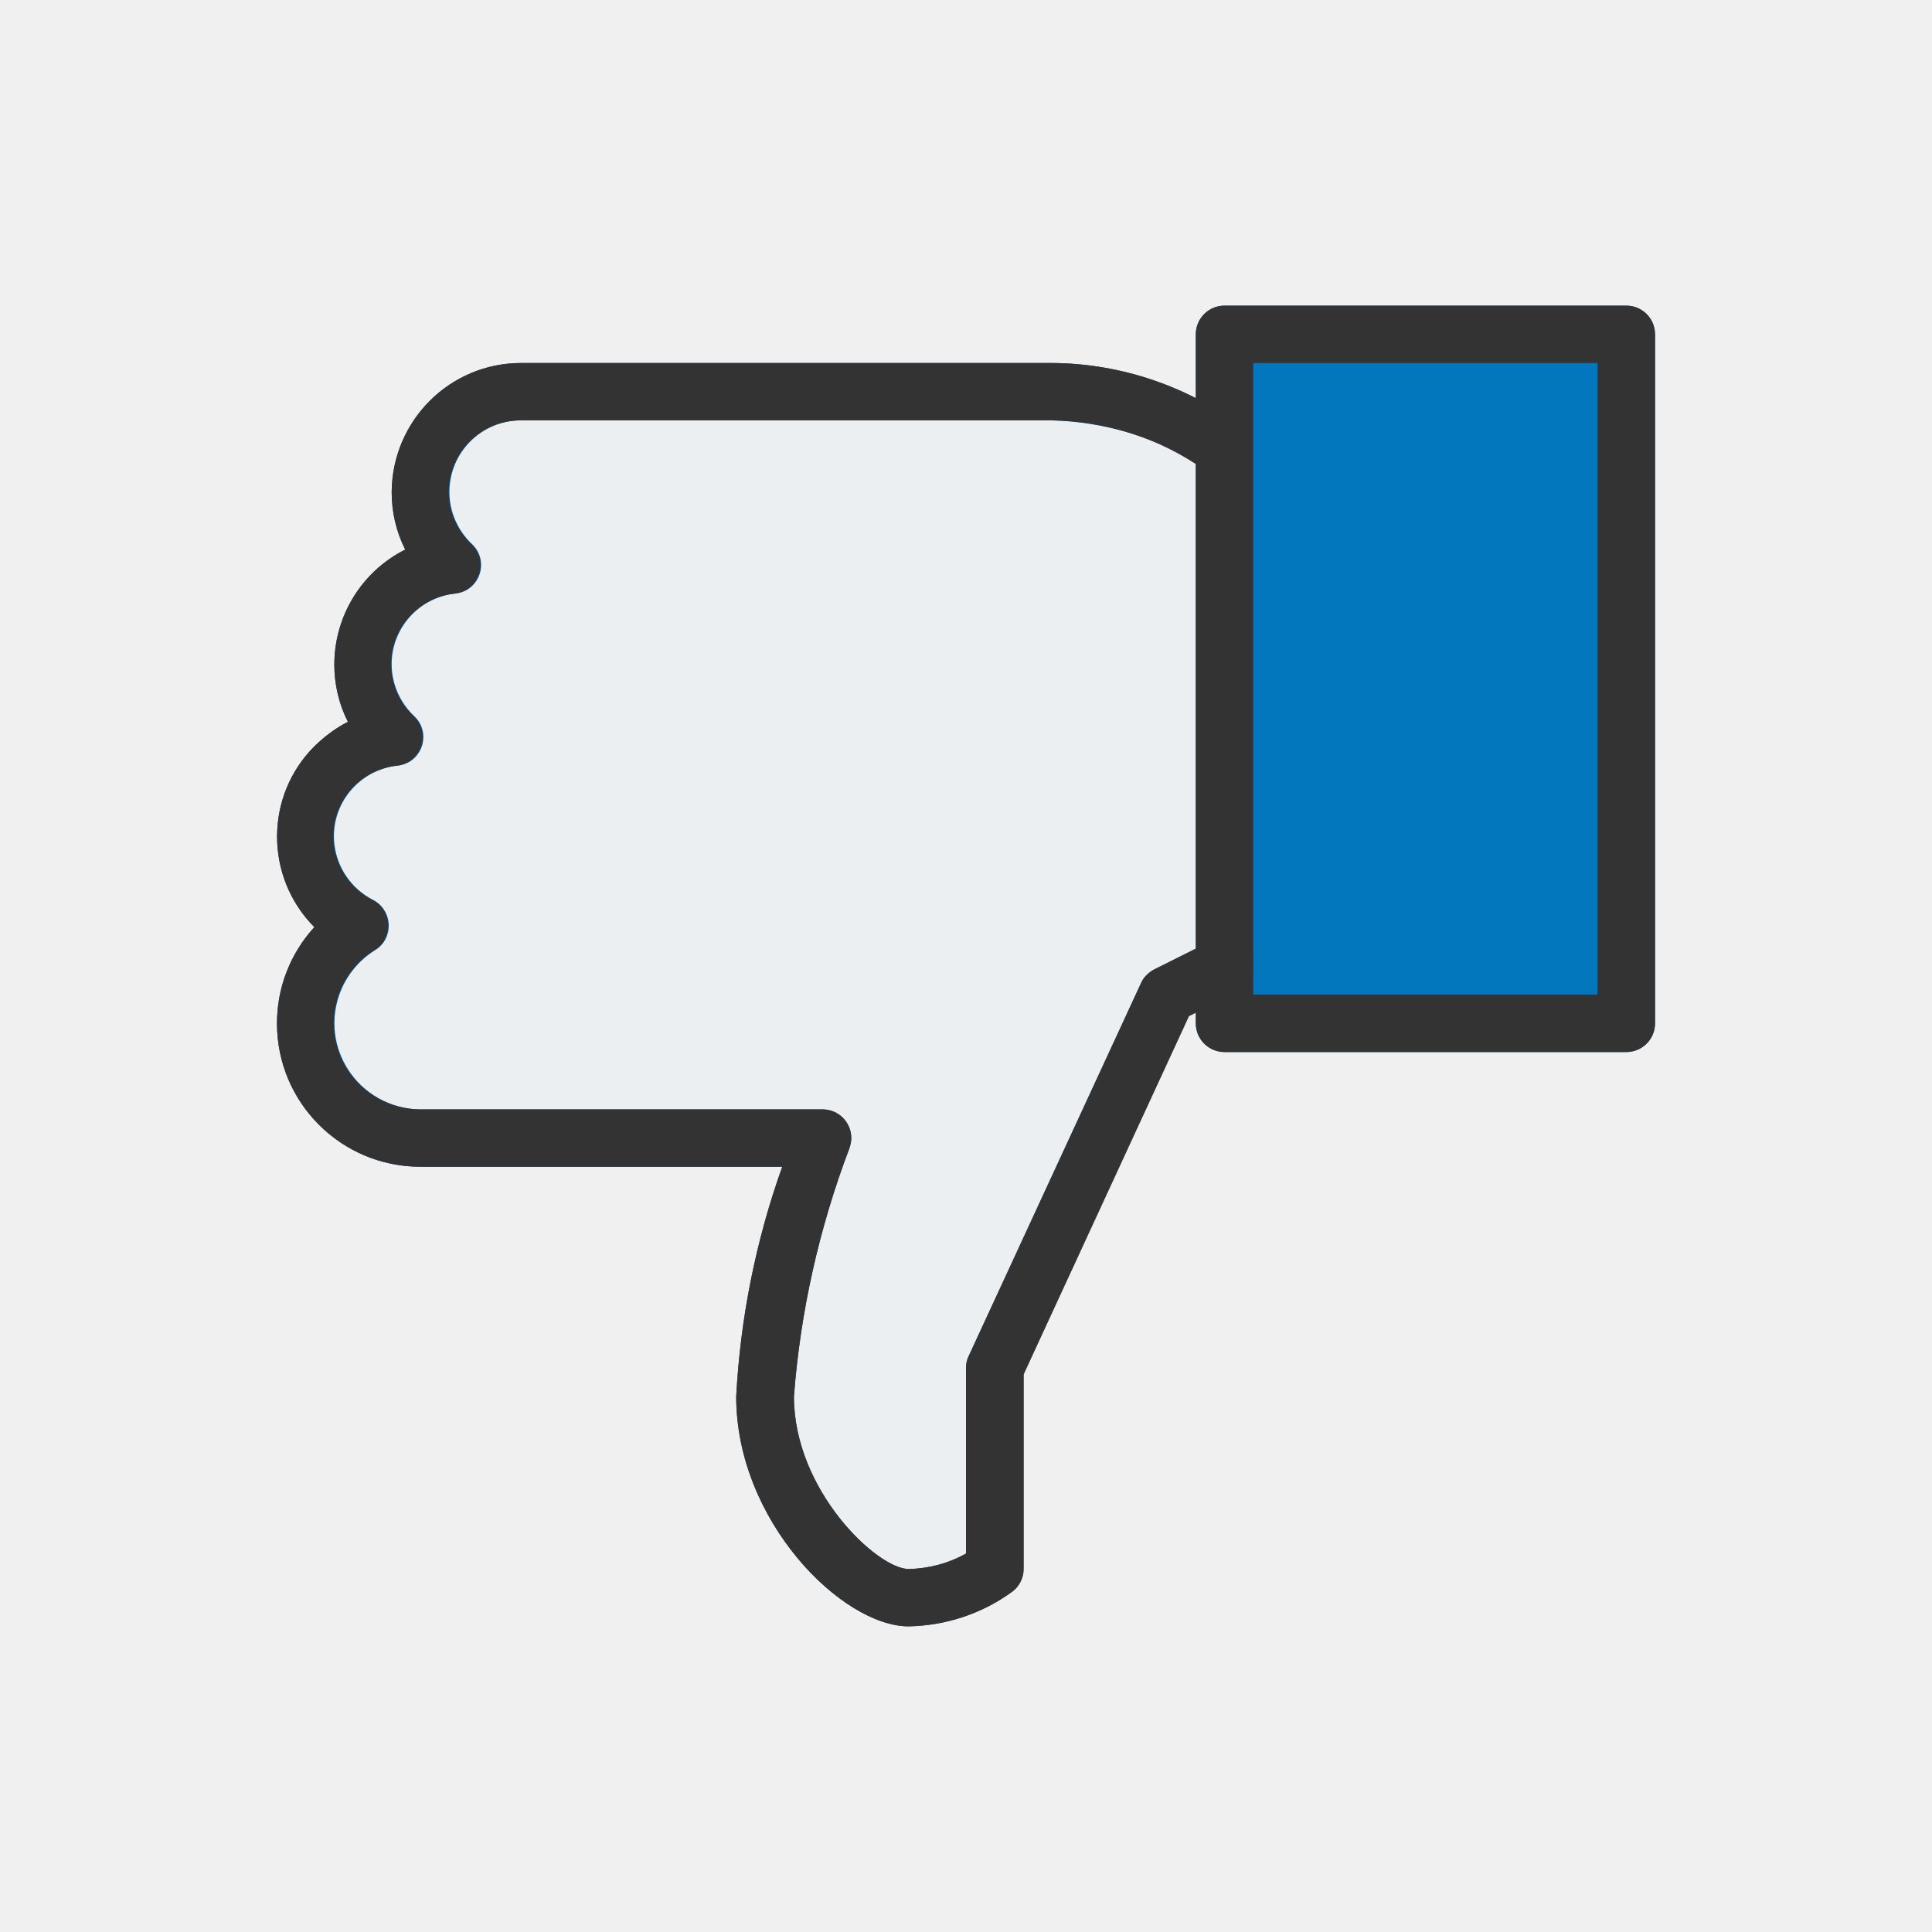
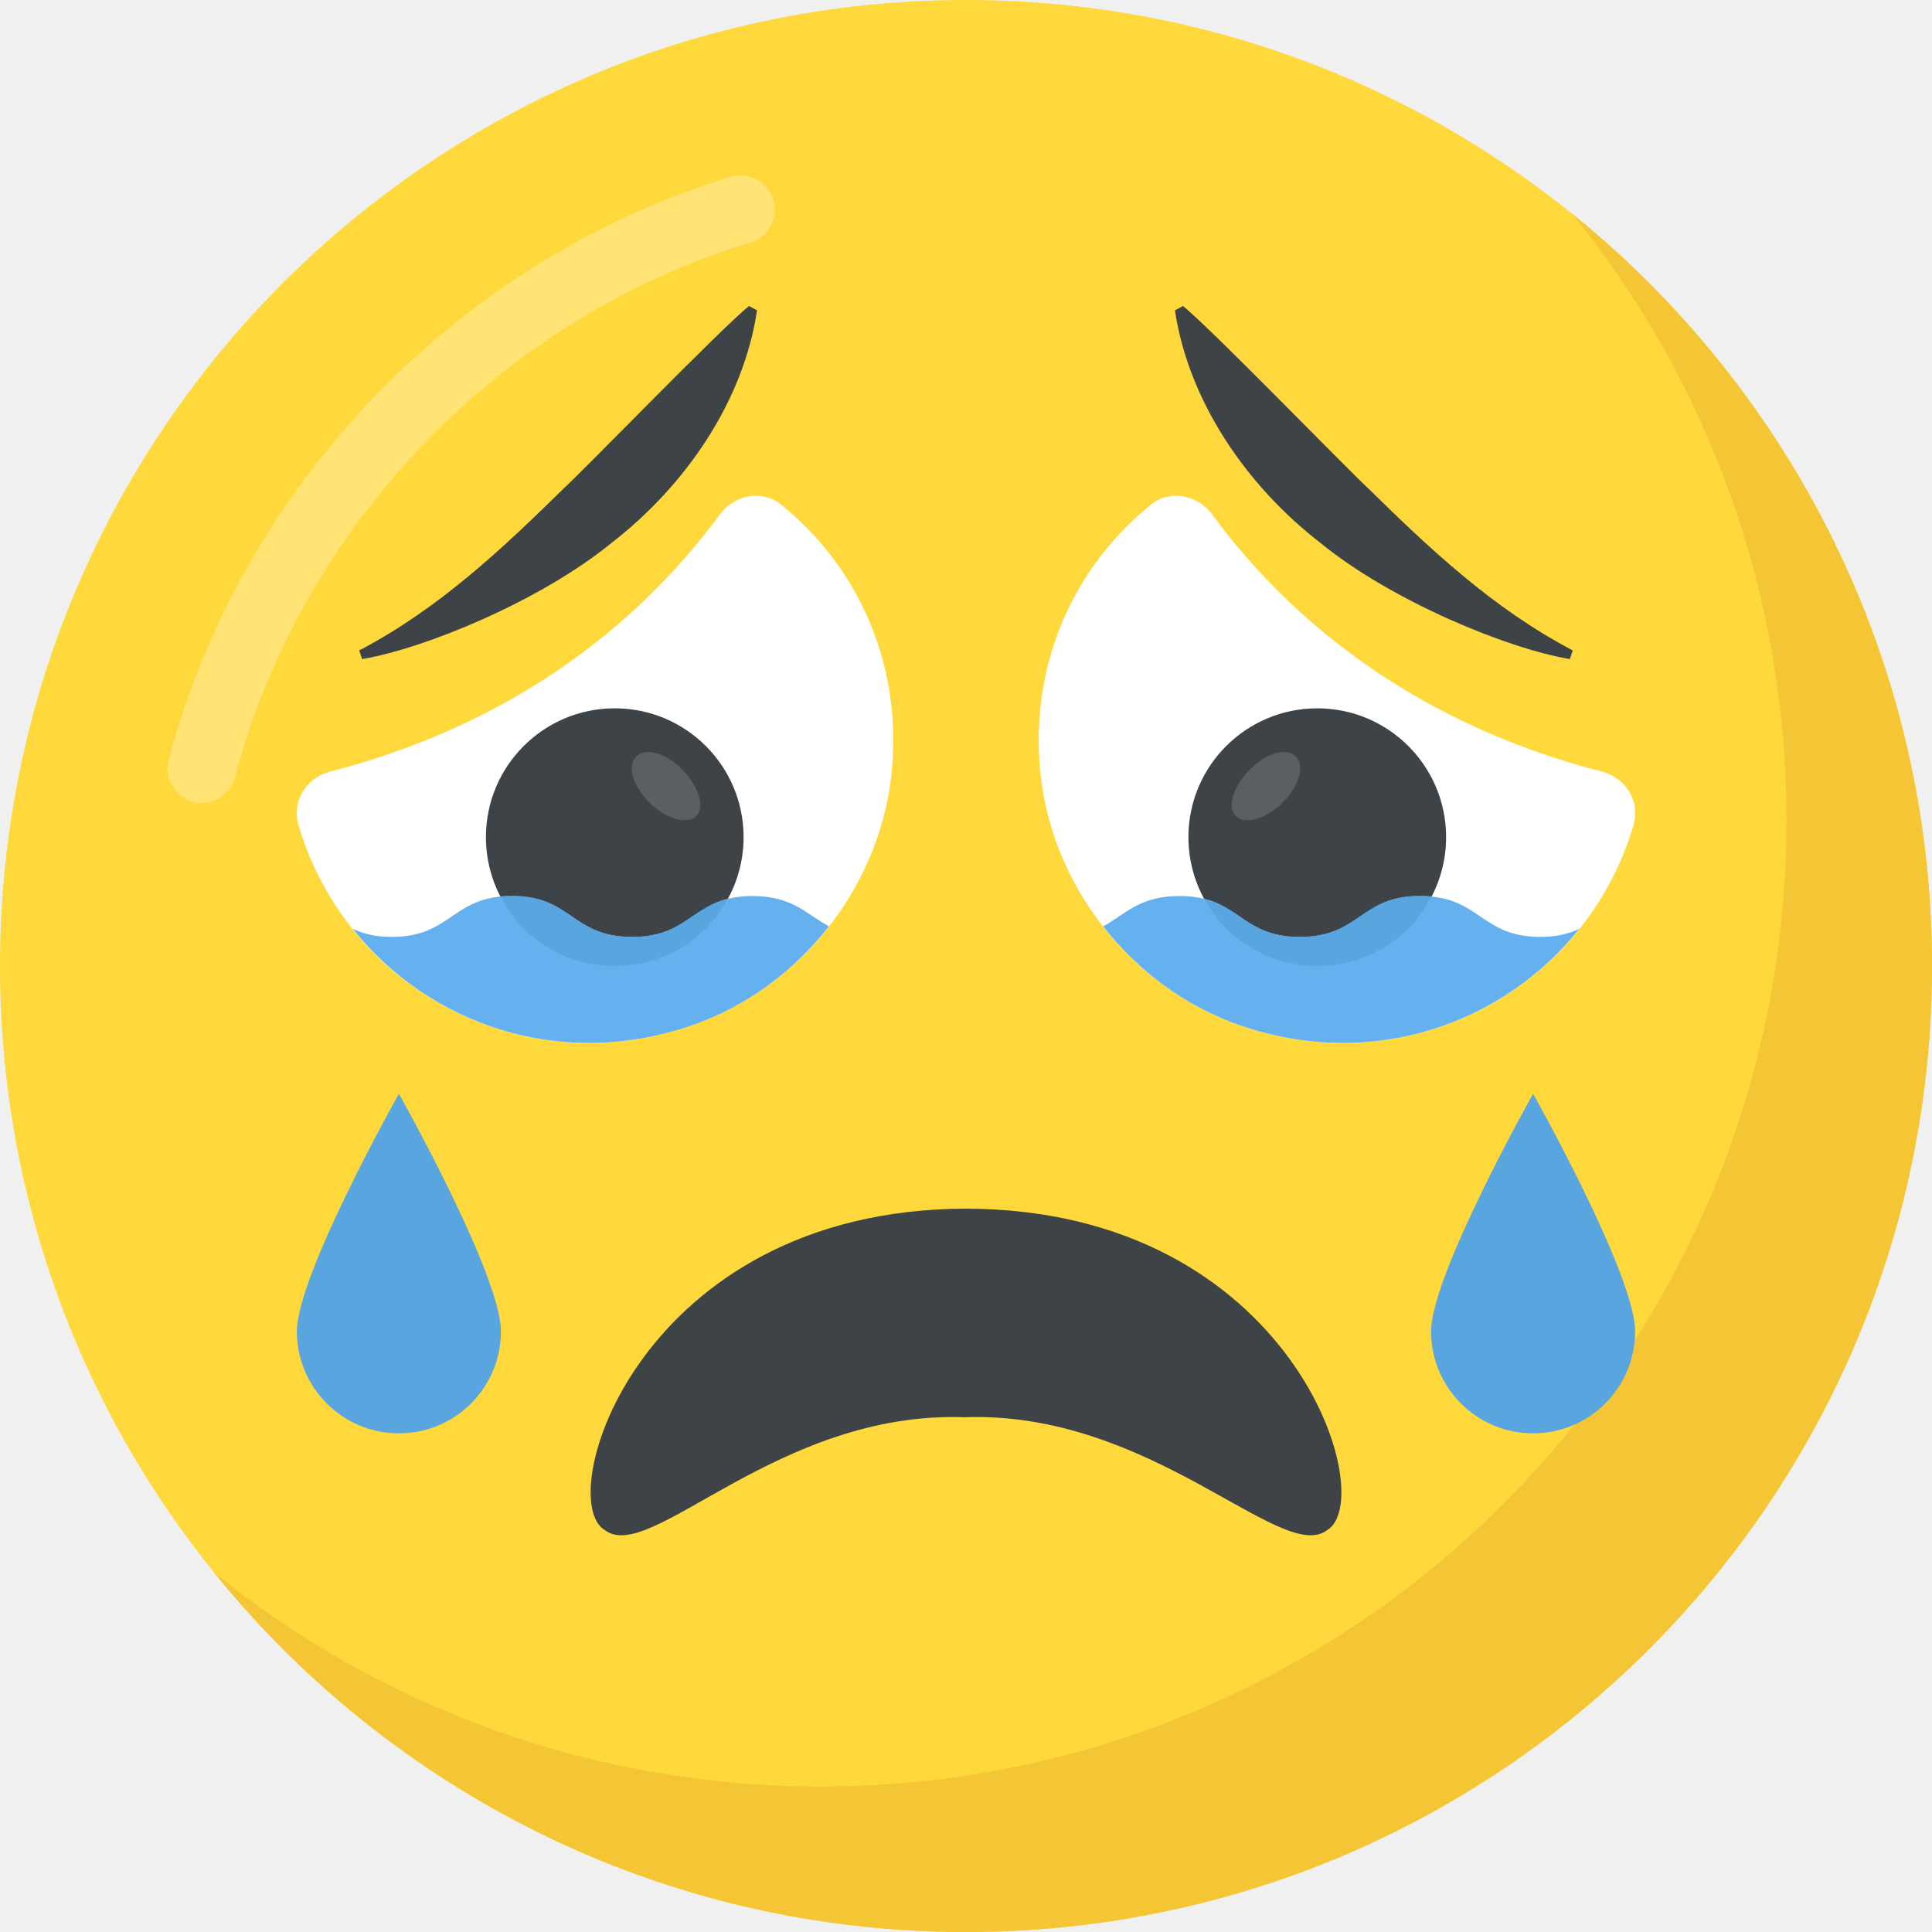
<svg xmlns="http://www.w3.org/2000/svg" version="1.1" id="Capa_1" x="0px" y="0px" viewBox="0 0 512 512" style="enable-background:new 0 0 512 512;" xml:space="preserve">
-   <style type="text/css">
- 	.st0{fill:#0277BD;}
- 	.st1{fill:#01579B;}
- 	.st2{fill:#ECEFF1;}
- 	.st3{fill:#333333;}
- </style>
+   <circle style="fill:#FFD93B;" cx="256" cy="256" r="256" />
+   <path style="fill:#F4C534;" d="M512,256c0,141.44-114.64,256-256,256c-80.48,0-152.32-37.12-199.28-95.28  c43.92,35.52,99.84,56.72,160.72,56.72c141.36,0,256-114.56,256-256c0-60.88-21.2-116.8-56.72-160.72  C474.8,103.68,512,175.52,512,256z" />
+   <g style="opacity:0.3;">
+     <path style="fill:#FFFFFF;" d="M51.136,212.464c-4.832-1.28-7.712-6.256-6.432-11.088c19.472-73.104,76.512-132.304,148.864-154.48   c4.784-1.456,9.872,1.216,11.328,6.016c1.472,4.784-1.216,9.856-6.016,11.328c-66.4,20.336-118.768,74.688-136.64,141.792   C60.944,210.896,55.968,213.744,51.136,212.464z" />
+   </g>
+   <path style="fill:#3E4347;" d="M351.616,405.552c-12.016,9.056-46.448-31.76-96.016-29.968  c-49.568-1.776-83.184,39.008-95.216,29.968c-14.08-7.92,8.72-85.008,95.616-85.248C342.896,320.544,365.712,397.6,351.616,405.552z  " />
+   <path style="fill:#FFFFFF;" d="M236.112,206.352c-3.616,29.488-24.48,55.616-52.816,65.392  c-46.112,15.872-91.664-10.688-104.128-52.88c-1.92-6.224,1.712-12.592,8.16-14.336c45.68-11.76,80.176-36.512,103.664-68.48  c3.968-5.12,11.344-6.304,16.272-2.096C227.376,150.304,239.68,176.448,236.112,206.352z" />
+   <ellipse style="fill:#3E4347;" cx="162.917" cy="221.855" rx="34.144" ry="34.144" />
+   <path style="fill:#5A5F63;" d="M184.496,216.288c-2.56,2.4-8.16,0.64-12.48-3.68c-4.32-4.32-5.92-9.76-3.36-12.16  c2.4-2.4,7.84-0.96,12.16,3.52C185.136,208.288,186.896,213.888,184.496,216.288z" />
+   <path style="fill:#65B1EF;" d="M183.312,271.744c14.544-5.008,27.072-14.384,36.352-26.256c-5.968-3.2-9.552-8.032-20.256-8.032  c-15.936,0-15.936,10.832-31.888,10.832c-15.936,0-15.936-10.832-31.872-10.832c-15.92,0-15.92,10.832-31.84,10.832  c-4.48,0-7.648-0.896-10.32-2.128C113.584,271.328,148.256,283.808,183.312,271.744z" />
+   <path style="fill:#59A5E0;" d="M192.656,238.208c-1.28,2.88-3.2,5.44-5.6,7.84c-13.28,13.28-34.88,13.28-48.32,0  c-2.56-2.56-4.48-5.44-5.92-8.48c0.96-0.16,1.92-0.16,2.88-0.16c15.84,0,15.84,10.88,31.84,10.88  C180.816,248.288,183.056,240.768,192.656,238.208z" />
+   <path style="fill:#3E4347;" d="M95.2,172.368c21.296-11.168,38.176-27.216,54.08-42.816c6.032-5.568,42.464-43.168,49.232-48.448  l2.112,1.136c-3.6,24.16-19.04,46.576-38.64,61.696c-18.912,15.44-49.856,28.08-66.032,30.72L95.2,172.368z" />
+   <path style="fill:#59A5E0;" d="M132.752,352.816c0-14.944-27.04-62.96-27.04-62.96s-27.04,48.032-27.04,62.96  s12.112,27.04,27.04,27.04C120.64,379.856,132.752,367.76,132.752,352.816z" />
+   <path style="fill:#FFFFFF;" d="M275.888,206.352c3.616,29.488,24.48,55.616,52.816,65.392  c46.112,15.872,91.664-10.688,104.128-52.88c1.92-6.224-1.712-12.592-8.16-14.336c-45.68-11.76-80.176-36.512-103.664-68.48  c-3.968-5.12-11.344-6.304-16.272-2.096C284.624,150.304,272.32,176.448,275.888,206.352z" />
+   <ellipse style="fill:#3E4347;" cx="349.09" cy="221.858" rx="34.144" ry="34.144" />
+   <path style="fill:#5A5F63;" d="M327.504,216.288c2.56,2.4,8.16,0.64,12.48-3.68c4.32-4.32,5.92-9.76,3.36-12.16  c-2.4-2.4-7.84-0.96-12.16,3.52C326.864,208.288,325.104,213.888,327.504,216.288z" />
+   <path style="fill:#65B1EF;" d="M328.688,271.744c-14.544-5.008-27.072-14.384-36.352-26.256c5.968-3.2,9.552-8.032,20.256-8.032  c15.936,0,15.936,10.832,31.888,10.832c15.936,0,15.936-10.832,31.888-10.832c15.92,0,15.92,10.832,31.84,10.832  c4.48,0,7.648-0.896,10.32-2.128C398.416,271.328,363.744,283.808,328.688,271.744z" />
+   <path style="fill:#59A5E0;" d="M319.344,238.208c1.28,2.88,3.2,5.44,5.6,7.84c13.28,13.28,34.88,13.28,48.32,0  c2.56-2.56,4.48-5.44,5.92-8.48c-0.96-0.16-1.92-0.16-2.88-0.16c-15.84,0-15.84,10.88-31.84,10.88  C331.184,248.288,328.944,240.768,319.344,238.208z" />
+   <path style="fill:#3E4347;" d="M416.8,172.368c-21.296-11.168-38.176-27.216-54.08-42.816c-6.032-5.568-42.464-43.168-49.232-48.448  l-2.112,1.136c3.6,24.16,19.04,46.576,38.624,61.696c18.912,15.44,49.856,28.08,66.032,30.72L416.8,172.368z" />
+   <path style="fill:#59A5E0;" d="M379.248,352.816c0-14.944,27.04-62.96,27.04-62.96s27.04,48.032,27.04,62.96  s-12.112,27.04-27.04,27.04C391.36,379.856,379.248,367.76,379.248,352.816z" />
  <g>
-     <rect x="324.5" y="88.6" class="st0" width="106.5" height="182.6" />
-     <path class="st1" d="M324.5,81H431c4.2,0,7.6,3.4,7.6,7.6v182.6c0,4.2-3.4,7.6-7.6,7.6H324.5c-4.2,0-7.6-3.4-7.6-7.6V88.6   C316.9,84.4,320.3,81,324.5,81z M423.4,96.2h-91.3v167.4h91.3V96.2z" />
-     <path class="st2" d="M324.5,119c-13.3-9.7-29.2-15-45.7-15.2H138c-14.7-0.1-26.6,11.8-26.7,26.5c0,7.4,3,14.4,8.4,19.5   c-14.5,1.6-25,14.6-23.5,29.2c0.7,6.3,3.6,12.2,8.2,16.5c-14.5,1.6-25.1,14.6-23.5,29.1c1,8.9,6.4,16.8,14.4,20.8   c-14.3,8.9-18.7,27.6-9.8,41.9c5.5,8.9,15.3,14.4,25.8,14.4H218c-8.4,22-13.5,45-15.2,68.5c0,28.5,24.7,53.3,38,53.3   c8.2-0.1,16.2-2.8,22.8-7.6v-53.3l45.7-98.9l15.2-7.6V119L324.5,119z" />
-     <path class="st1" d="M138.1,96.2h140.7c18.4,0.1,36.4,6.3,51,17.4c1.4,1.4,2.2,3.4,2.2,5.4v137c0,2.9-1.6,5.5-4.2,6.8l-12.8,6.4   l-43.8,95v51.6c0,2.3-1,4.5-2.8,5.9c-8,5.9-17.7,9.1-27.6,9.3c-17.6,0-45.7-27.9-45.7-60.9c1.1-20.8,5.2-41.3,12.2-60.9h-95.9   c-21,0-38-17-38-38c0-9.4,3.5-18.5,9.9-25.5c-13.2-13.3-13.2-34.9,0.2-48.1c2.6-2.5,5.5-4.7,8.7-6.3c-2.4-4.7-3.6-9.9-3.6-15.2   c0-12.9,7.3-24.7,18.8-30.4c-2.4-4.7-3.6-9.9-3.6-15.2C103.9,111.5,119.2,96.2,138.1,96.2z M316.9,122.5   c-11.5-6.9-24.6-10.7-38-11.1H138.1c-10.5,0-19,8.5-19,19c0,5.2,2.2,10.2,6,13.8c3.1,2.9,3.2,7.7,0.3,10.8   c-1.2,1.3-2.9,2.1-4.7,2.3c-10.4,1.1-17.9,10.4-16.8,20.7c0.5,4.5,2.6,8.7,5.9,11.8c3.1,2.9,3.2,7.7,0.3,10.8   c-1.2,1.3-2.9,2.1-4.7,2.3C95,204,87.5,213.3,88.6,223.6c0.7,6.4,4.6,12,10.3,14.9c3.7,1.9,5.2,6.5,3.3,10.3   c-0.6,1.2-1.6,2.3-2.8,3c-10.7,6.7-14,20.7-7.3,31.4c4.1,6.6,11.4,10.7,19.2,10.8H218c4.2,0,7.6,3.4,7.6,7.6c0,0.9-0.2,1.8-0.5,2.7   c-8,21.1-13,43.3-14.7,65.8c0,24.9,22.1,45.7,30.4,45.7c5.3-0.1,10.6-1.5,15.2-4.1v-49.1c0-1.1,0.2-2.2,0.7-3.2l45.7-98.9   c0.7-1.6,2-2.8,3.5-3.6l11-5.5V122.5L316.9,122.5z" />
-     <path class="st3" d="M324.5,81H431c4.2,0,7.6,3.4,7.6,7.6v182.6c0,4.2-3.4,7.6-7.6,7.6H324.5c-4.2,0-7.6-3.4-7.6-7.6V88.6   C316.9,84.4,320.3,81,324.5,81z M423.4,96.2h-91.3v167.4h91.3V96.2z" />
-     <path class="st3" d="M138.1,96.2h140.7c18.4,0.1,36.4,6.3,51,17.4c2.9,3,2.8,7.8-0.2,10.8c-2.9,2.8-7.6,2.8-10.6,0   c-11.8-8.3-25.9-12.8-40.3-13H137.9c-10.5,0-19,8.5-19,19c0,5.2,2.2,10.2,6,13.8c3.1,2.9,3.2,7.7,0.3,10.8   c-1.2,1.3-2.9,2.1-4.7,2.3c-10.4,1.1-17.9,10.4-16.8,20.7c0.5,4.5,2.6,8.7,5.9,11.8c3.1,2.9,3.2,7.7,0.3,10.8   c-1.2,1.3-2.9,2.1-4.7,2.3c-10.4,1.1-17.9,10.4-16.8,20.7c0.7,6.4,4.6,12,10.3,14.9c3.7,1.9,5.2,6.5,3.3,10.3   c-0.6,1.2-1.6,2.3-2.8,3c-10.7,6.7-14,20.7-7.3,31.4c4.1,6.6,11.4,10.7,19.2,10.8H218c4.2,0,7.6,3.4,7.6,7.6c0,0.9-0.2,1.8-0.5,2.7   c-8,21.1-13,43.3-14.7,65.8c0,24.9,22.1,45.7,30.4,45.7c5.3-0.1,10.6-1.5,15.2-4.1v-49.1c0-1.1,0.2-2.2,0.7-3.2l45.7-98.9   c0.7-1.6,2-2.8,3.5-3.6l15.2-7.6c3.8-1.9,8.3-0.4,10.2,3.4s0.4,8.3-3.4,10.2l-12.8,6.4l-43.8,94.9v51.6c0,2.3-1.1,4.5-2.9,5.9   c-8,5.9-17.6,9.1-27.6,9.3c-17.6,0-45.7-27.9-45.7-60.9c1.1-20.8,5.2-41.3,12.2-60.9h-95.9c-21,0-38-17-38-38   c0-9.4,3.5-18.5,9.9-25.5c-13.2-13.3-13.2-34.9,0.2-48.1c2.6-2.5,5.5-4.7,8.7-6.3c-8.4-16.8-1.6-37.2,15.2-45.7   c-2.4-4.7-3.6-9.9-3.6-15.2C103.9,111.5,119.2,96.2,138.1,96.2z" />
-   </g>
+ </g>
+   <g>
+ </g>
+   <g>
+ </g>
+   <g>
+ </g>
+   <g>
+ </g>
+   <g>
+ </g>
+   <g>
+ </g>
+   <g>
+ </g>
+   <g>
+ </g>
+   <g>
+ </g>
+   <g>
+ </g>
+   <g>
+ </g>
+   <g>
+ </g>
+   <g>
+ </g>
+   <g>
+ </g>
</svg>
